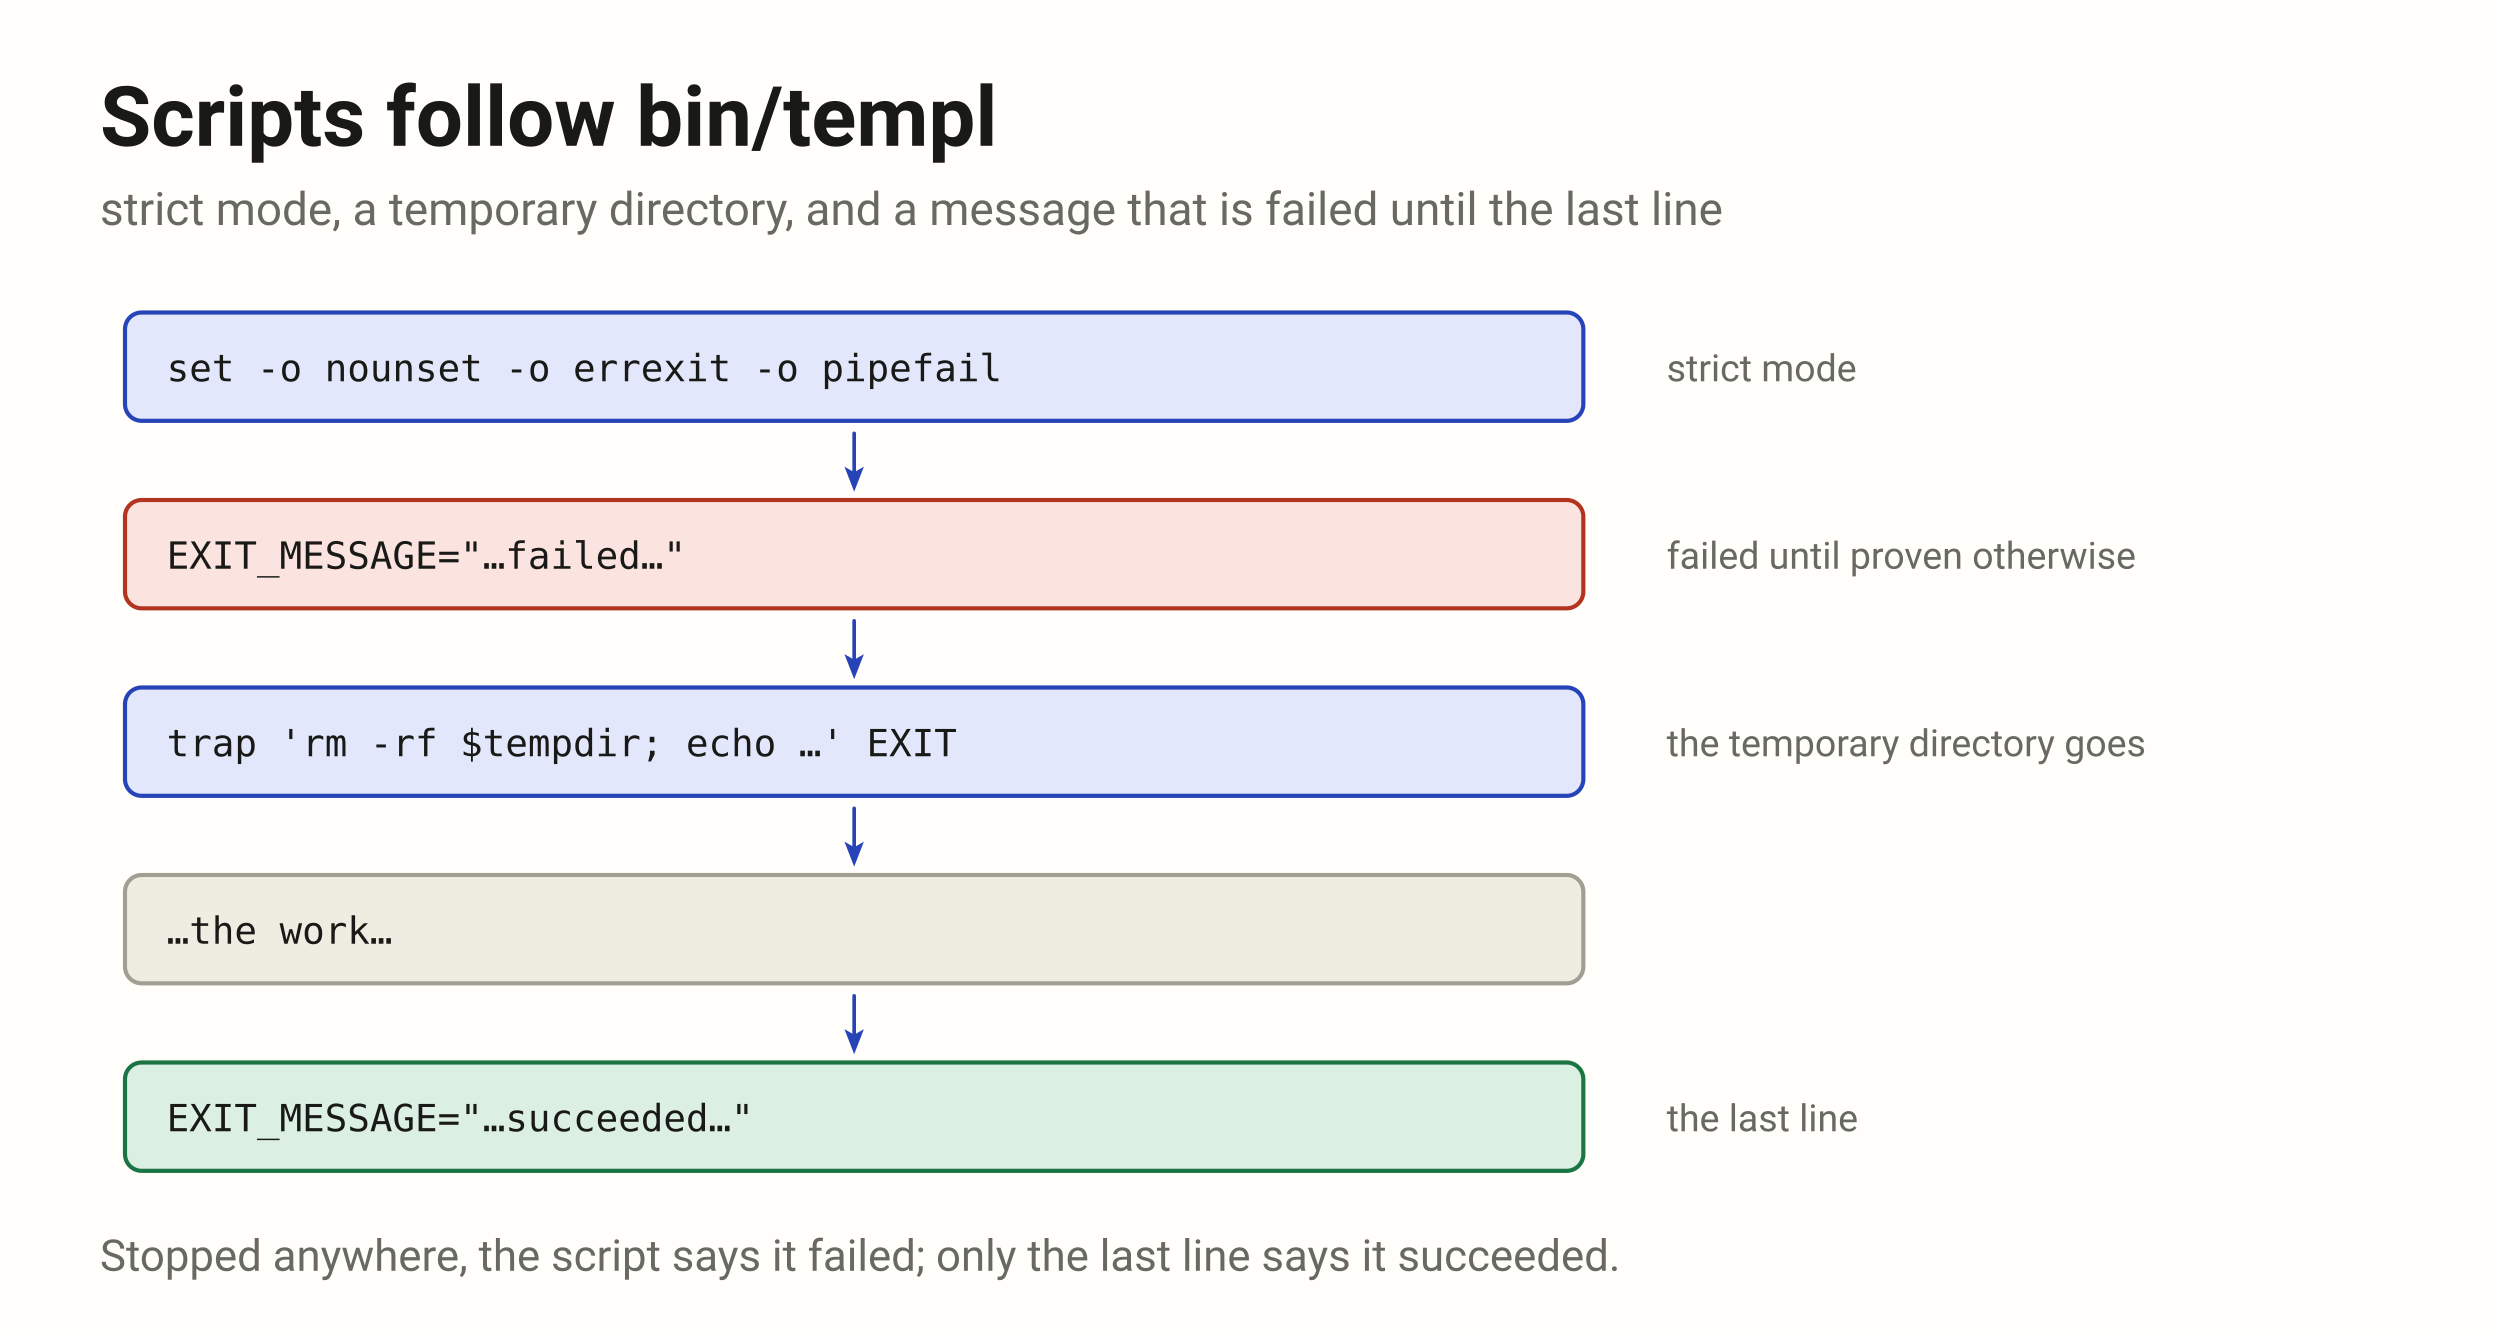
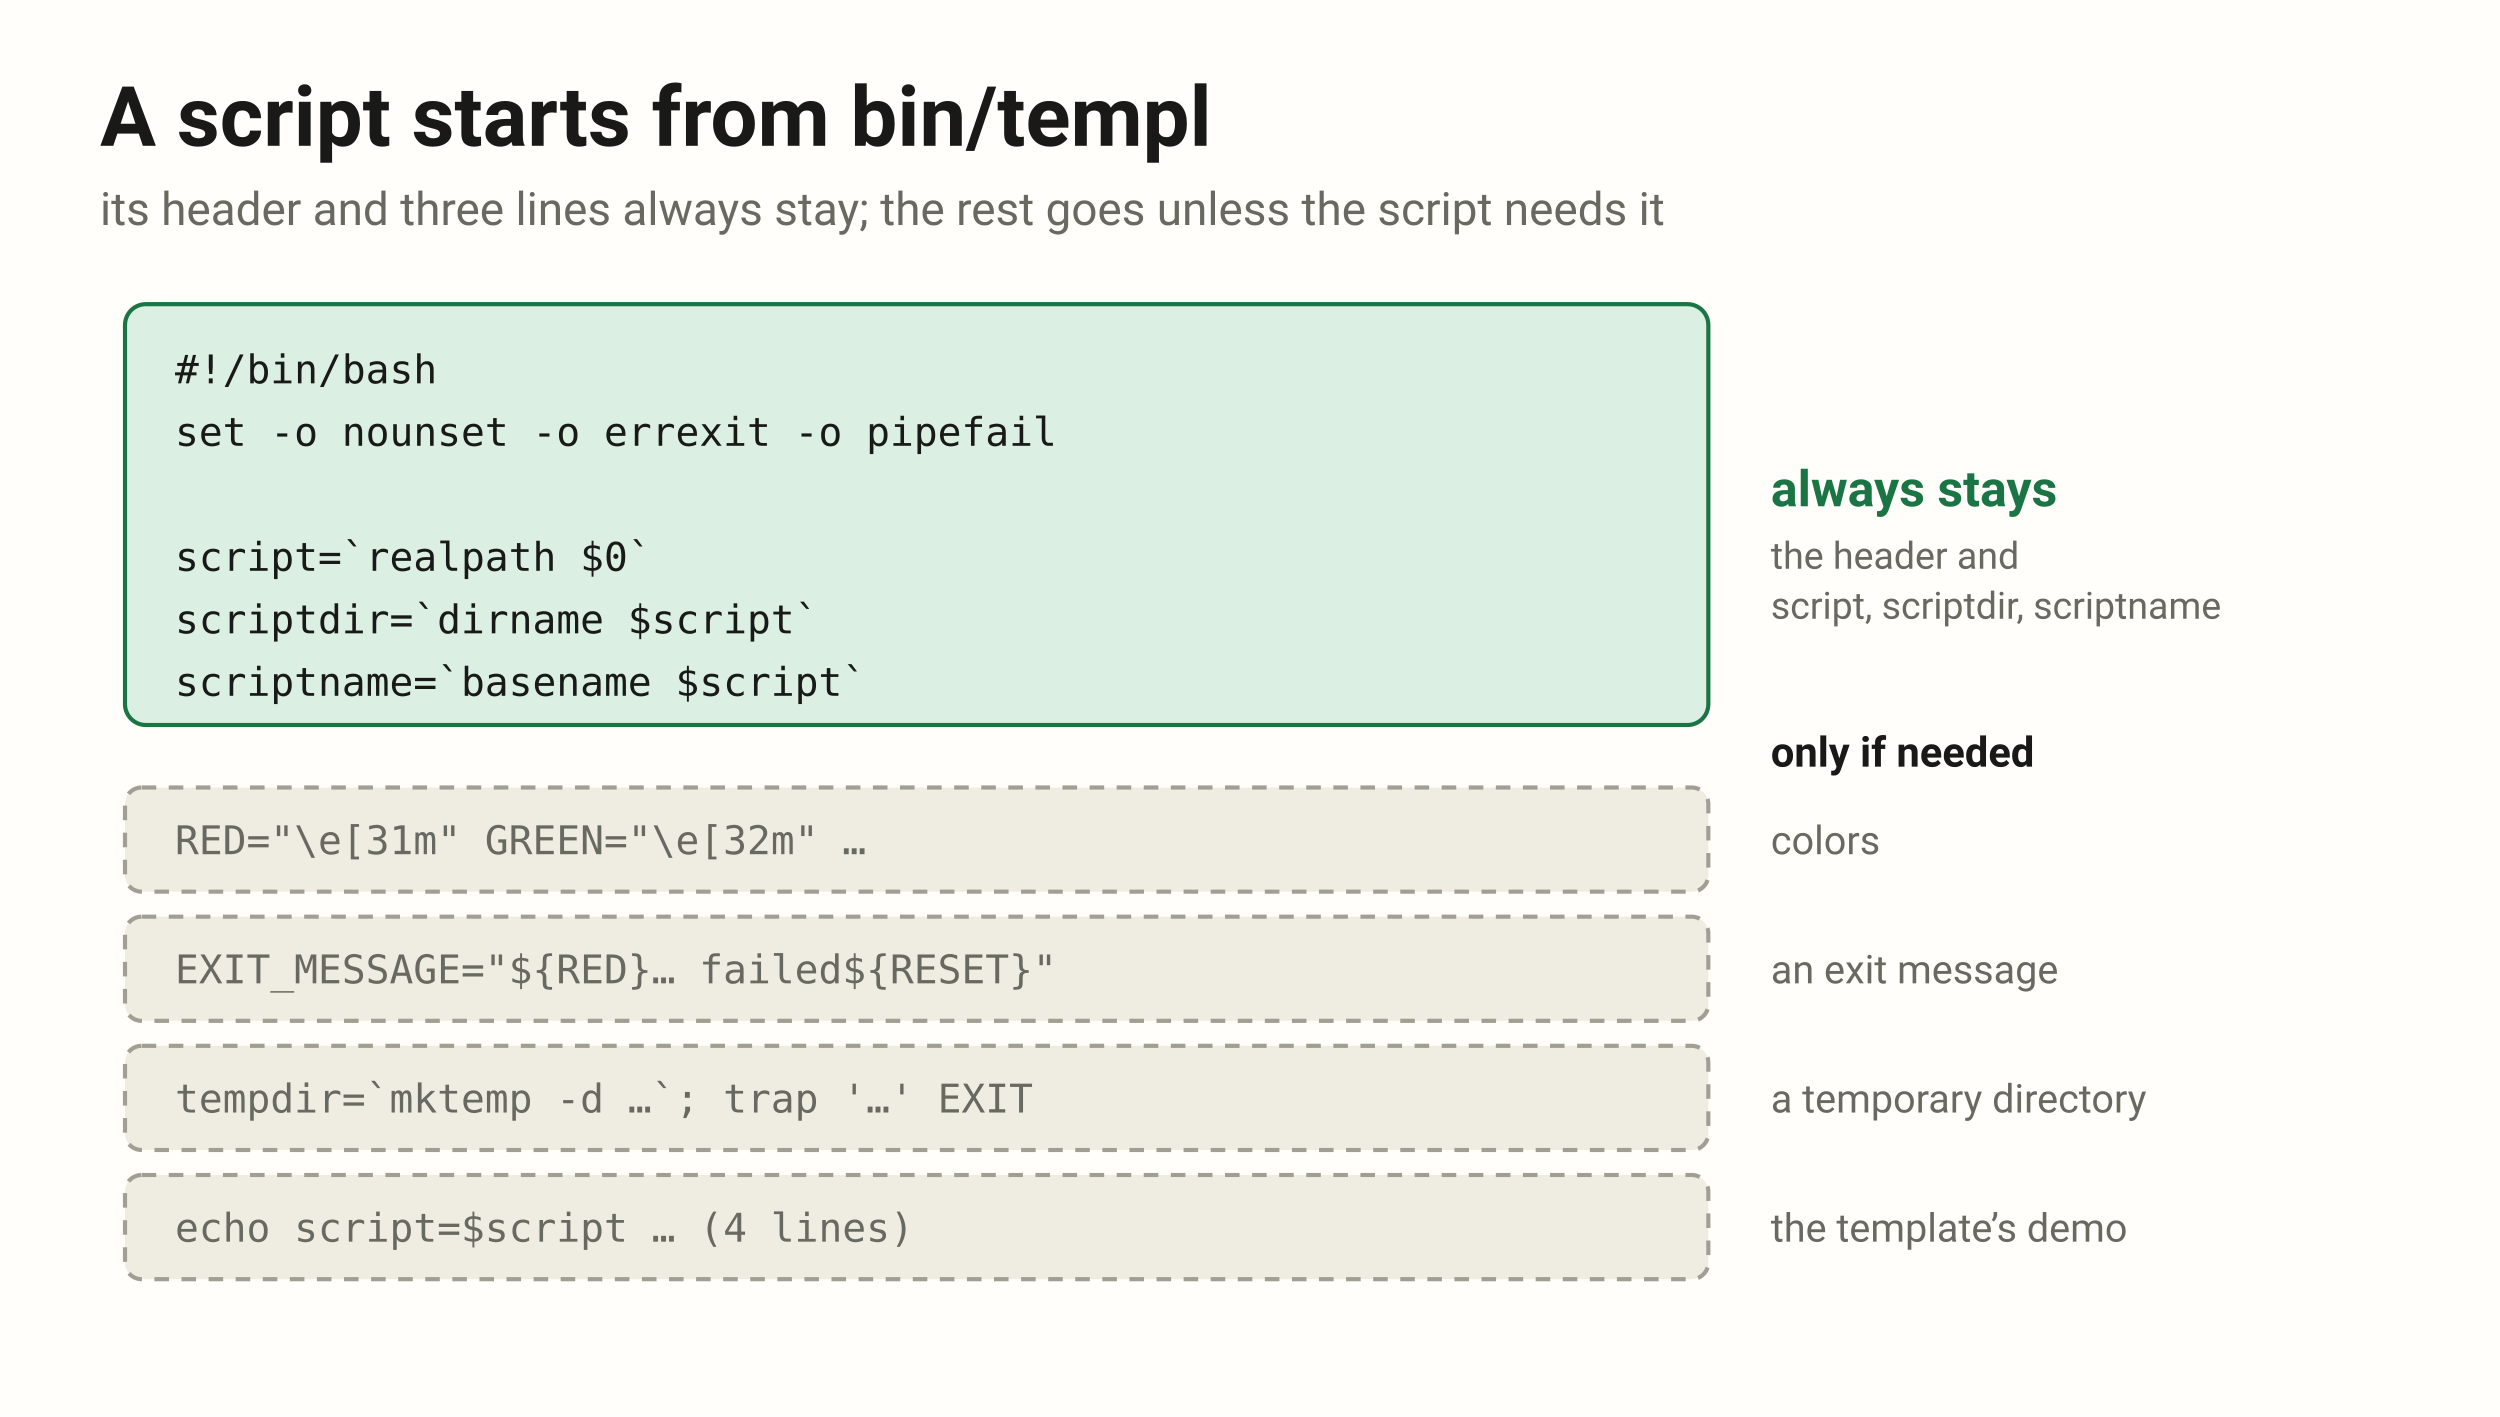
- <svg xmlns="http://www.w3.org/2000/svg" width="1200" height="640" viewBox="0 0 1200 640" font-family="system-ui, -apple-system, 'Segoe UI', Roboto, sans-serif">
-   <rect width="1200" height="640" fill="#fffefb" />
-   <defs>
-     <marker id="arrow" viewBox="0 0 12 12" refX="8" refY="6" markerUnits="userSpaceOnUse" markerWidth="16" markerHeight="16" orient="auto-start-reverse">
-       <path d="M2 2.5 L11 6 L2 9.5 L4 6 z" fill="#2743b8" stroke-linejoin="round" />
-     </marker>
-   </defs>
-   <text x="48" y="70" fill="#191a17" font-size="40" font-weight="700">Scripts follow bin/templ</text>
-   <text x="48" y="108" fill="#686a61" font-size="22">strict mode, a temporary directory, and a message that is failed until the last line</text>
-   <rect x="60" y="150" width="700" height="52" rx="8" fill="#e2e7fb" stroke="#2743b8" stroke-width="2" />
-   <text x="80" y="183" fill="#191a17" font-size="18" font-family="ui-monospace, 'JetBrains Mono', Menlo, monospace">set -o nounset -o errexit -o pipefail</text>
-   <text x="800" y="183" fill="#686a61" font-size="18">strict mode</text>
-   <rect x="60" y="240" width="700" height="52" rx="8" fill="#fbe3df" stroke="#b2341f" stroke-width="2" />
-   <text x="80" y="273" fill="#191a17" font-size="18" font-family="ui-monospace, 'JetBrains Mono', Menlo, monospace">EXIT_MESSAGE="…failed…"</text>
-   <text x="800" y="273" fill="#686a61" font-size="18">failed until proven otherwise</text>
-   <line x1="410" y1="208" x2="410" y2="232" stroke="#2743b8" stroke-width="1.75" stroke-linecap="round" marker-end="url(#arrow)" />
-   <rect x="60" y="330" width="700" height="52" rx="8" fill="#e2e7fb" stroke="#2743b8" stroke-width="2" />
-   <text x="80" y="363" fill="#191a17" font-size="18" font-family="ui-monospace, 'JetBrains Mono', Menlo, monospace">trap 'rm -rf $tempdir; echo …' EXIT</text>
-   <text x="800" y="363" fill="#686a61" font-size="18">the temporary directory goes</text>
-   <line x1="410" y1="298" x2="410" y2="322" stroke="#2743b8" stroke-width="1.75" stroke-linecap="round" marker-end="url(#arrow)" />
-   <rect x="60" y="420" width="700" height="52" rx="8" fill="#efece2" stroke="#a19f93" stroke-width="2" />
-   <text x="80" y="453" fill="#191a17" font-size="18" font-family="ui-monospace, 'JetBrains Mono', Menlo, monospace">…the work…</text>
-   <line x1="410" y1="388" x2="410" y2="412" stroke="#2743b8" stroke-width="1.75" stroke-linecap="round" marker-end="url(#arrow)" />
-   <rect x="60" y="510" width="700" height="52" rx="8" fill="#dcefe3" stroke="#1a7443" stroke-width="2" />
-   <text x="80" y="543" fill="#191a17" font-size="18" font-family="ui-monospace, 'JetBrains Mono', Menlo, monospace">EXIT_MESSAGE="…succeeded…"</text>
-   <text x="800" y="543" fill="#686a61" font-size="18">the last line</text>
-   <line x1="410" y1="478" x2="410" y2="502" stroke="#2743b8" stroke-width="1.75" stroke-linecap="round" marker-end="url(#arrow)" />
-   <text x="48" y="610" fill="#686a61" font-size="21">Stopped anywhere, the script says it failed; only the last line says it succeeded.</text>
+ <svg xmlns="http://www.w3.org/2000/svg" width="1200" height="680" viewBox="0 0 1200 680" font-family="system-ui, -apple-system, 'Segoe UI', Roboto, sans-serif">
+   <rect width="1200" height="680" fill="#fffefb" />
+   <text x="48" y="70" fill="#191a17" font-size="40" font-weight="700">A script starts from bin/templ</text>
+   <text x="48" y="108" fill="#686a61" font-size="22">its header and three lines always stay; the rest goes unless the script needs it</text>
+   <rect x="60" y="146" width="760" height="202" rx="10" fill="#dcefe3" stroke="#1a7443" stroke-width="2" />
+   <text x="84" y="184" fill="#191a17" font-size="19" font-family="ui-monospace, 'JetBrains Mono', Menlo, monospace">#!/bin/bash</text>
+   <text x="84" y="214" fill="#191a17" font-size="19" font-family="ui-monospace, 'JetBrains Mono', Menlo, monospace">set -o nounset -o errexit -o pipefail</text>
+   <text x="84" y="244" fill="#191a17" font-size="19" font-family="ui-monospace, 'JetBrains Mono', Menlo, monospace" />
+   <text x="84" y="274" fill="#191a17" font-size="19" font-family="ui-monospace, 'JetBrains Mono', Menlo, monospace">script=`realpath $0`</text>
+   <text x="84" y="304" fill="#191a17" font-size="19" font-family="ui-monospace, 'JetBrains Mono', Menlo, monospace">scriptdir=`dirname $script`</text>
+   <text x="84" y="334" fill="#191a17" font-size="19" font-family="ui-monospace, 'JetBrains Mono', Menlo, monospace">scriptname=`basename $script`</text>
+   <text x="850" y="243.0" fill="#1a7443" font-size="24" font-weight="700">always stays</text>
+   <text x="850" y="273.0" fill="#686a61" font-size="18">the header and</text>
+   <text x="850" y="297.0" fill="#686a61" font-size="18">script, scriptdir, scriptname</text>
+   <rect x="60" y="378" width="760" height="50" rx="8" fill="#efece2" stroke="#a19f93" stroke-width="2" stroke-dasharray="7 6" />
+   <text x="84" y="410" fill="#686a61" font-size="19" font-family="ui-monospace, 'JetBrains Mono', Menlo, monospace">RED="\e[31m" GREEN="\e[32m" …</text>
+   <text x="850" y="410" fill="#686a61" font-size="19">colors</text>
+   <rect x="60" y="440" width="760" height="50" rx="8" fill="#efece2" stroke="#a19f93" stroke-width="2" stroke-dasharray="7 6" />
+   <text x="84" y="472" fill="#686a61" font-size="19" font-family="ui-monospace, 'JetBrains Mono', Menlo, monospace">EXIT_MESSAGE="${RED}… failed${RESET}"</text>
+   <text x="850" y="472" fill="#686a61" font-size="19">an exit message</text>
+   <rect x="60" y="502" width="760" height="50" rx="8" fill="#efece2" stroke="#a19f93" stroke-width="2" stroke-dasharray="7 6" />
+   <text x="84" y="534" fill="#686a61" font-size="19" font-family="ui-monospace, 'JetBrains Mono', Menlo, monospace">tempdir=`mktemp -d …`; trap '…' EXIT</text>
+   <text x="850" y="534" fill="#686a61" font-size="19">a temporary directory</text>
+   <rect x="60" y="564" width="760" height="50" rx="8" fill="#efece2" stroke="#a19f93" stroke-width="2" stroke-dasharray="7 6" />
+   <text x="84" y="596" fill="#686a61" font-size="19" font-family="ui-monospace, 'JetBrains Mono', Menlo, monospace">echo script=$script …  (4 lines)</text>
+   <text x="850" y="596" fill="#686a61" font-size="19">the template’s demo</text>
+   <text x="850" y="368" fill="#191a17" font-size="20" font-weight="700">only if needed</text>
</svg>
